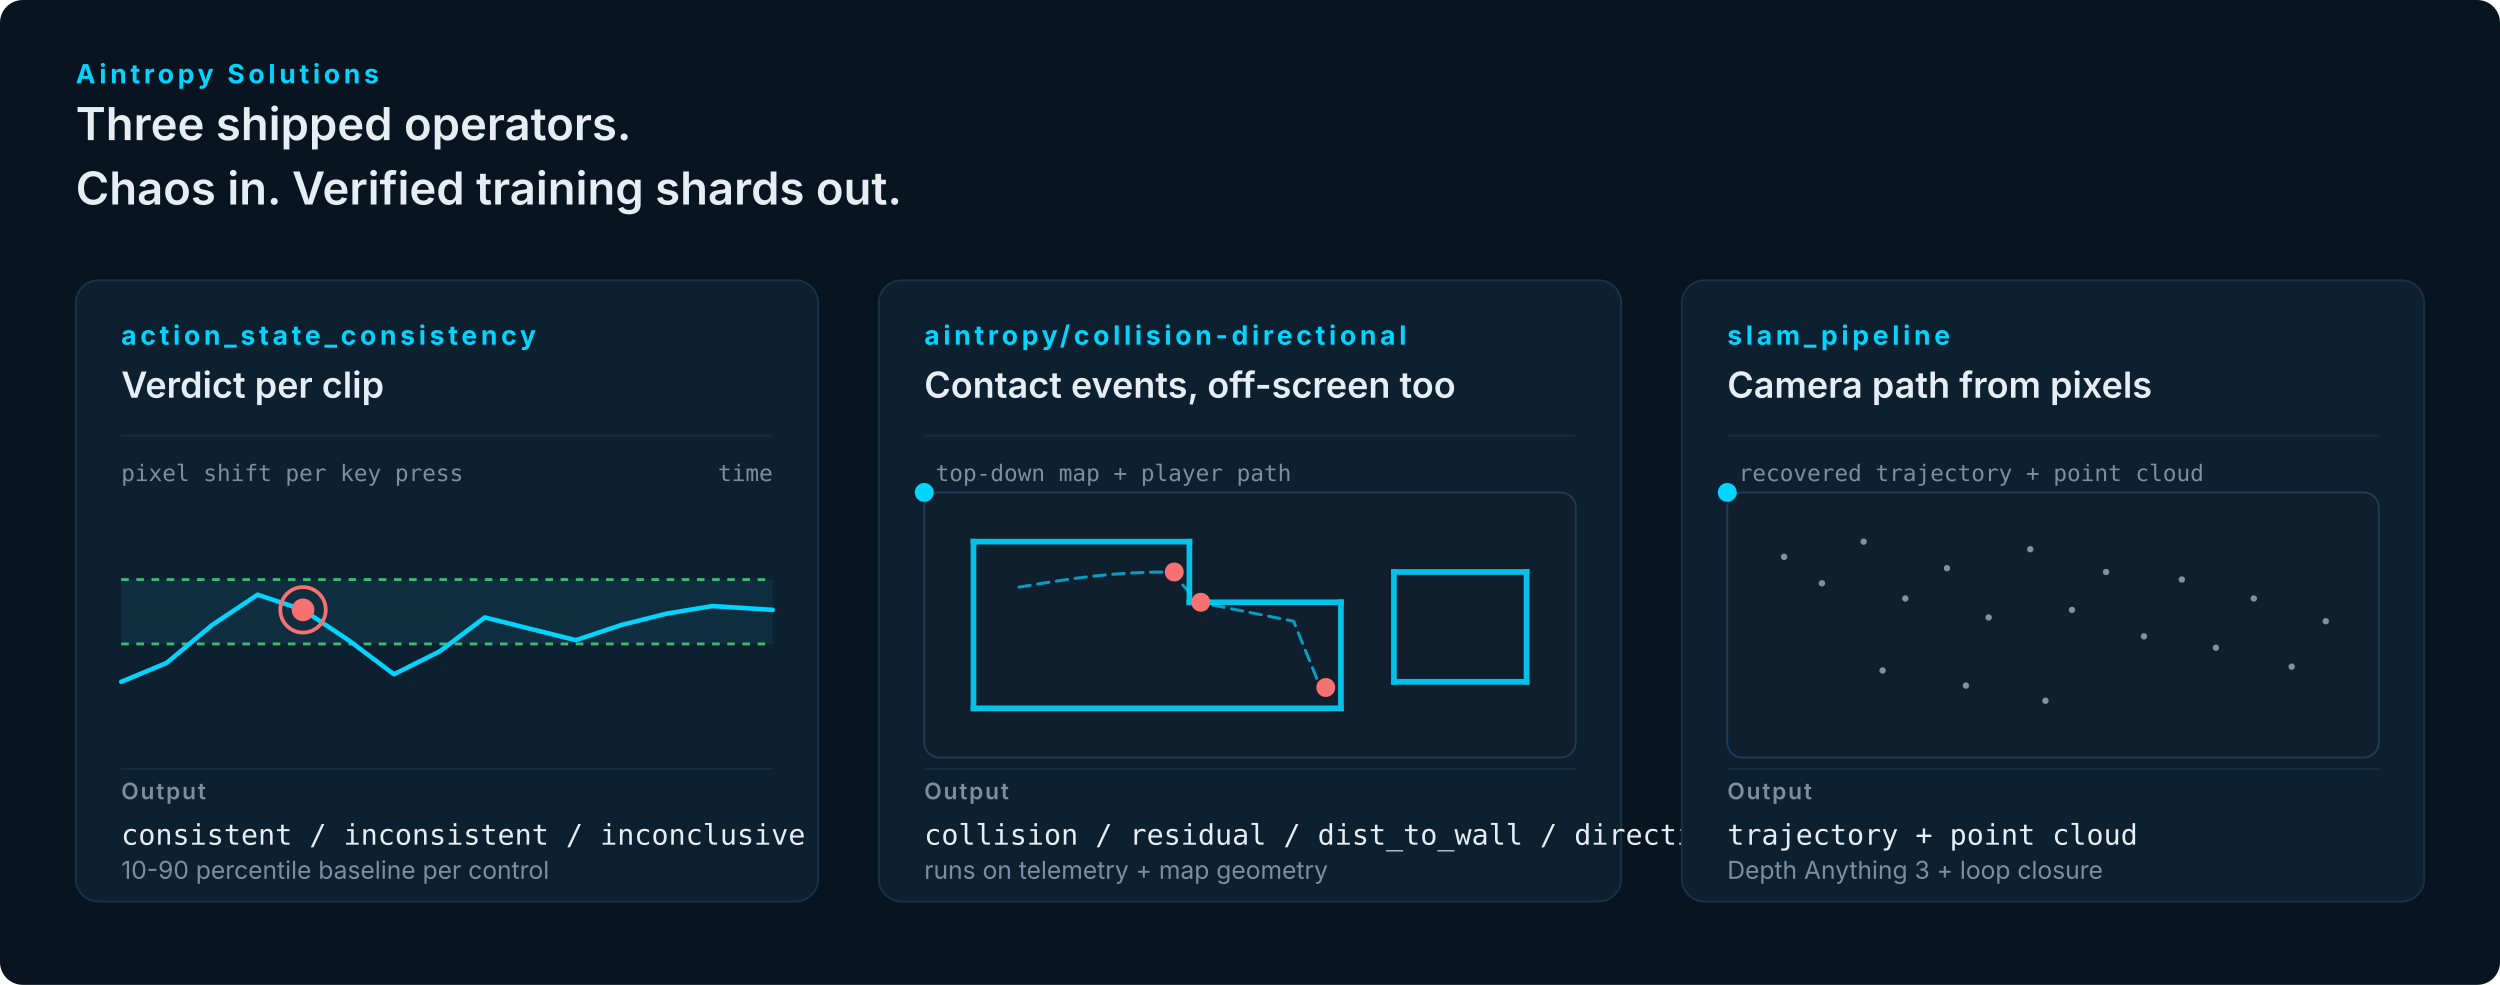
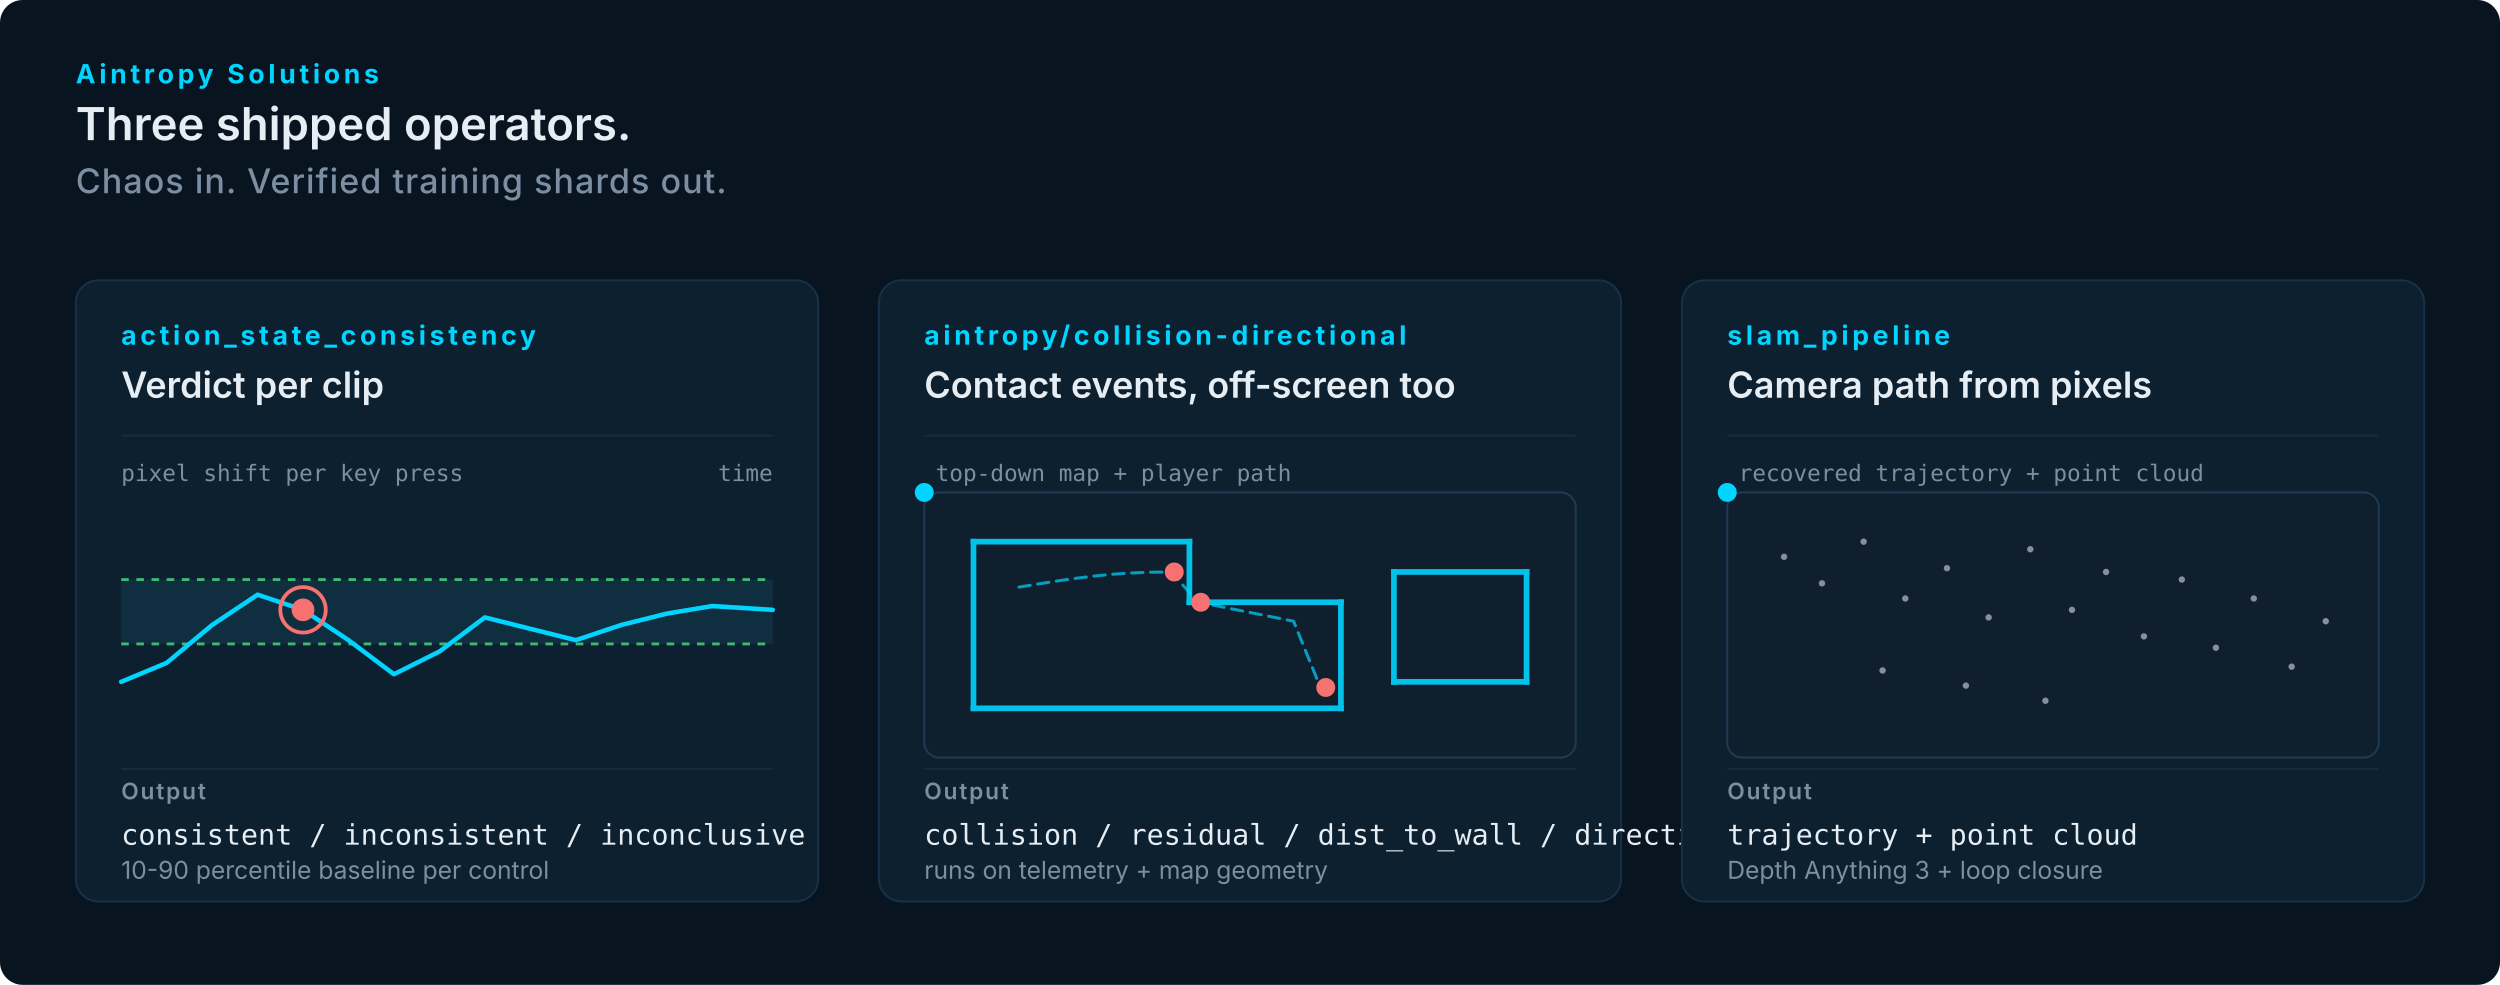
<svg xmlns="http://www.w3.org/2000/svg" viewBox="0 0 1320 520" role="img" aria-labelledby="stitle sdesc" font-family="ui-sans-serif, system-ui, -apple-system, 'Segoe UI', Inter, Helvetica, Arial, sans-serif">
  <style>
    /* Aintropy brand palette */
    .stage      { fill: #081420; }
    .panel      { fill: #0d2030; stroke: #16324a; stroke-width: 1; }
    .card       { fill: #101f2d; stroke: #1e3c56; stroke-width: 1; }
    .divider    { stroke: #16324a; stroke-width: 1; opacity: .7; fill: none; }
    .ink        { fill: #e6edf3; }
    .ink-soft   { fill: #7c8ea1; }
    .accent     { fill: #00d4ff; }
    .accent-line{ stroke: #00d4ff; stroke-width: 2.4; fill: none; stroke-linecap: round; stroke-linejoin: round; }
    .accent-line-thin { stroke: #00d4ff; stroke-width: 1.6; fill: none; stroke-linecap: round; stroke-linejoin: round; }
    .accent-dim { fill: #103a4a; }
    .verify     { fill: #4ade80; }
    .flag       { fill: #f87171; }
    .flag-line  { stroke: #f87171; stroke-width: 2; fill: none; }
    .baseline   { stroke: #4ade80; stroke-width: 1.5; stroke-dasharray: 4 4; fill: none; opacity: .8; }

    .h-eyebrow  { font-size: 14px; font-weight: 700; letter-spacing: 0.14em; text-transform: uppercase; fill: #00d4ff; }
    .h-panel    { font-size: 19px; font-weight: 600; fill: #e6edf3; }
    .h-title    { font-size: 24px; font-weight: 600; fill: #e6edf3; }
    .t-body     { font-size: 15px; fill: #b9c5d1; }
    .t-caption  { font-size: 13px; fill: #7c8ea1; }
    .t-mini     { font-family: ui-monospace, "SFMono-Regular", Menlo, monospace; font-size: 12px; fill: #7c8ea1; }
    .t-out-label{ font-size: 12px; font-weight: 600; letter-spacing: 0.08em; text-transform: uppercase; fill: #7c8ea1; }
    .t-out-value{ font-family: ui-monospace, "SFMono-Regular", Menlo, monospace; font-size: 15px; fill: #e6edf3; }
    .tagline    { font-size: 18px; font-weight: 500; fill: #7c8ea1; letter-spacing: 0.03em; }
  </style>
  <rect class="stage" width="1320" height="520" rx="12" />
  <g transform="translate(40 44)">
    <text class="h-eyebrow" x="0" y="0">Aintropy Solutions</text>
    <text class="h-title" x="0" y="30">Three shipped operators.</text>
-     <text class="h-title" x="0" y="64">Chaos in. Verified training shards out.</text>
+     <text class="tagline" x="0" y="58">Chaos in. Verified training shards out.</text>
  </g>
  <g transform="translate(40 148)">
    <rect class="panel" x="0" y="0" width="392" height="328" rx="12" />
    <text class="h-eyebrow" x="24" y="34">action_state_consistency</text>
    <text class="h-panel" x="24" y="62">Verdict per clip</text>
    <line class="divider" x1="24" y1="82" x2="368" y2="82" />
    <g transform="translate(24 112)">
      <text class="t-mini" x="0" y="-6">pixel shift per key press</text>
      <text class="t-mini" x="344" y="-6" text-anchor="end">time</text>
      <line class="ink-soft" x1="0" y1="120" x2="344" y2="120" opacity=".3" />
      <line class="ink-soft" x1="0" y1="0" x2="0" y2="120" opacity=".3" />
      <rect class="accent-dim" x="0" y="46" width="344" height="34" opacity=".55" />
      <line class="baseline" x1="0" y1="46" x2="344" y2="46" />
      <line class="baseline" x1="0" y1="80" x2="344" y2="80" />
      <path class="accent-line" d="M 0 100 L 24 90 L 48 70 L 72 54 L 96 62 L 120 78 L 144 96 L 168 84 L 192 66 L 216 72 L 240 78 L 264 70 L 288 64 L 312 60 L 344 62" />
      <g transform="translate(96 62)">
        <circle class="flag" r="6" />
        <circle class="flag-line" r="12">
          <animate attributeName="r" values="12;20;12" dur="1.8s" repeatCount="indefinite" />
          <animate attributeName="opacity" values="1;0;1" dur="1.8s" repeatCount="indefinite" />
        </circle>
      </g>
    </g>
    <line class="divider" x1="24" y1="258" x2="368" y2="258" />
    <g transform="translate(24 274)">
      <text class="t-out-label" x="0" y="0">Output</text>
      <text class="t-out-value" x="0" y="24">consistent / inconsistent / inconclusive</text>
      <text class="t-caption" x="0" y="42">10-90 percentile baseline per control</text>
    </g>
  </g>
  <g transform="translate(464 148)">
    <rect class="panel" x="0" y="0" width="392" height="328" rx="12" />
    <text class="h-eyebrow" x="24" y="34">aintropy/collision-directional</text>
    <text class="h-panel" x="24" y="62">Contact events, off-screen too</text>
    <line class="divider" x1="24" y1="82" x2="368" y2="82" />
    <g transform="translate(24 112)">
      <rect class="card" x="0" y="0" width="344" height="140" rx="8" />
      <text class="t-mini" x="6" y="-6">top-down map + player path</text>
      <g stroke="#00d4ff" stroke-width="3" fill="none" opacity=".9" stroke-linecap="square">
        <line x1="26" y1="26" x2="26" y2="114" />
        <line x1="26" y1="26" x2="140" y2="26" />
        <line x1="140" y1="26" x2="140" y2="58" />
        <line x1="140" y1="58" x2="220" y2="58" />
        <line x1="220" y1="58" x2="220" y2="114" />
        <line x1="26" y1="114" x2="220" y2="114" />
        <line x1="248" y1="42" x2="318" y2="42" />
        <line x1="248" y1="42" x2="248" y2="100" />
        <line x1="318" y1="42" x2="318" y2="100" />
        <line x1="248" y1="100" x2="318" y2="100" />
      </g>
      <path id="collision-path" class="accent-line-thin" opacity=".7" stroke-dasharray="6 4" d="M 50 50 C 80 45, 100 42, 130 42 L 145 58 L 195 68 L 210 105" />
      <circle class="accent" r="5">
        <animateMotion dur="6s" repeatCount="indefinite" rotate="0">
          <mpath href="#collision-path" />
        </animateMotion>
      </circle>
      <g transform="translate(132 42)">
        <circle class="flag" r="5" />
        <circle class="flag-line" r="10" opacity="0">
          <animate attributeName="r" values="6;18;6" dur="2.2s" repeatCount="indefinite" />
          <animate attributeName="opacity" values="1;0;1" dur="2.2s" repeatCount="indefinite" />
        </circle>
      </g>
      <g transform="translate(146 58)">
        <circle class="flag" r="5" />
        <circle class="flag-line" r="10" opacity="0">
          <animate attributeName="r" values="6;18;6" dur="2.2s" begin="0.5s" repeatCount="indefinite" />
          <animate attributeName="opacity" values="1;0;1" dur="2.2s" begin="0.5s" repeatCount="indefinite" />
        </circle>
      </g>
      <g transform="translate(212 103)">
        <circle class="flag" r="5" />
        <circle class="flag-line" r="10" opacity="0">
          <animate attributeName="r" values="6;18;6" dur="2.2s" begin="1s" repeatCount="indefinite" />
          <animate attributeName="opacity" values="1;0;1" dur="2.2s" begin="1s" repeatCount="indefinite" />
        </circle>
      </g>
    </g>
    <line class="divider" x1="24" y1="258" x2="368" y2="258" />
    <g transform="translate(24 274)">
      <text class="t-out-label" x="0" y="0">Output</text>
      <text class="t-out-value" x="0" y="24">collision / residual / dist_to_wall / direction</text>
      <text class="t-caption" x="0" y="42">runs on telemetry + map geometry</text>
    </g>
  </g>
  <g transform="translate(888 148)">
    <rect class="panel" x="0" y="0" width="392" height="328" rx="12" />
    <text class="h-eyebrow" x="24" y="34">slam_pipeline</text>
    <text class="h-panel" x="24" y="62">Camera path from pixels</text>
    <line class="divider" x1="24" y1="82" x2="368" y2="82" />
    <g transform="translate(24 112)">
      <rect class="card" x="0" y="0" width="344" height="140" rx="8" />
      <text class="t-mini" x="6" y="-6">recovered trajectory + point cloud</text>
      <g class="ink" opacity=".55">
        <circle cx="30" cy="34" r="1.7" />
        <circle cx="50" cy="48" r="1.7" />
        <circle cx="72" cy="26" r="1.7" />
        <circle cx="94" cy="56" r="1.7" />
        <circle cx="116" cy="40" r="1.7" />
        <circle cx="138" cy="66" r="1.7" />
        <circle cx="160" cy="30" r="1.7" />
        <circle cx="182" cy="62" r="1.7" />
        <circle cx="200" cy="42" r="1.7" />
        <circle cx="220" cy="76" r="1.7" />
        <circle cx="240" cy="46" r="1.7" />
        <circle cx="258" cy="82" r="1.7" />
        <circle cx="278" cy="56" r="1.7" />
        <circle cx="298" cy="92" r="1.7" />
        <circle cx="316" cy="68" r="1.7" />
        <circle cx="82" cy="94" r="1.7" />
        <circle cx="126" cy="102" r="1.7" />
        <circle cx="168" cy="110" r="1.7" />
      </g>
      <path id="slam-path" class="accent-line" d="M 20 118 C 60 108, 90 74, 130 78 S 200 44, 240 62 S 300 84, 322 118" stroke-dasharray="600" stroke-dashoffset="600">
        <animate attributeName="stroke-dashoffset" values="600;0" dur="3.5s" fill="freeze" repeatCount="indefinite" />
      </path>
      <circle class="accent" r="5">
        <animateMotion dur="4.5s" repeatCount="indefinite" begin="3.5s">
          <mpath href="#slam-path" />
        </animateMotion>
      </circle>
    </g>
    <line class="divider" x1="24" y1="258" x2="368" y2="258" />
    <g transform="translate(24 274)">
      <text class="t-out-label" x="0" y="0">Output</text>
      <text class="t-out-value" x="0" y="24">trajectory + point cloud</text>
      <text class="t-caption" x="0" y="42">Depth Anything 3 + loop closure</text>
    </g>
  </g>
</svg>
